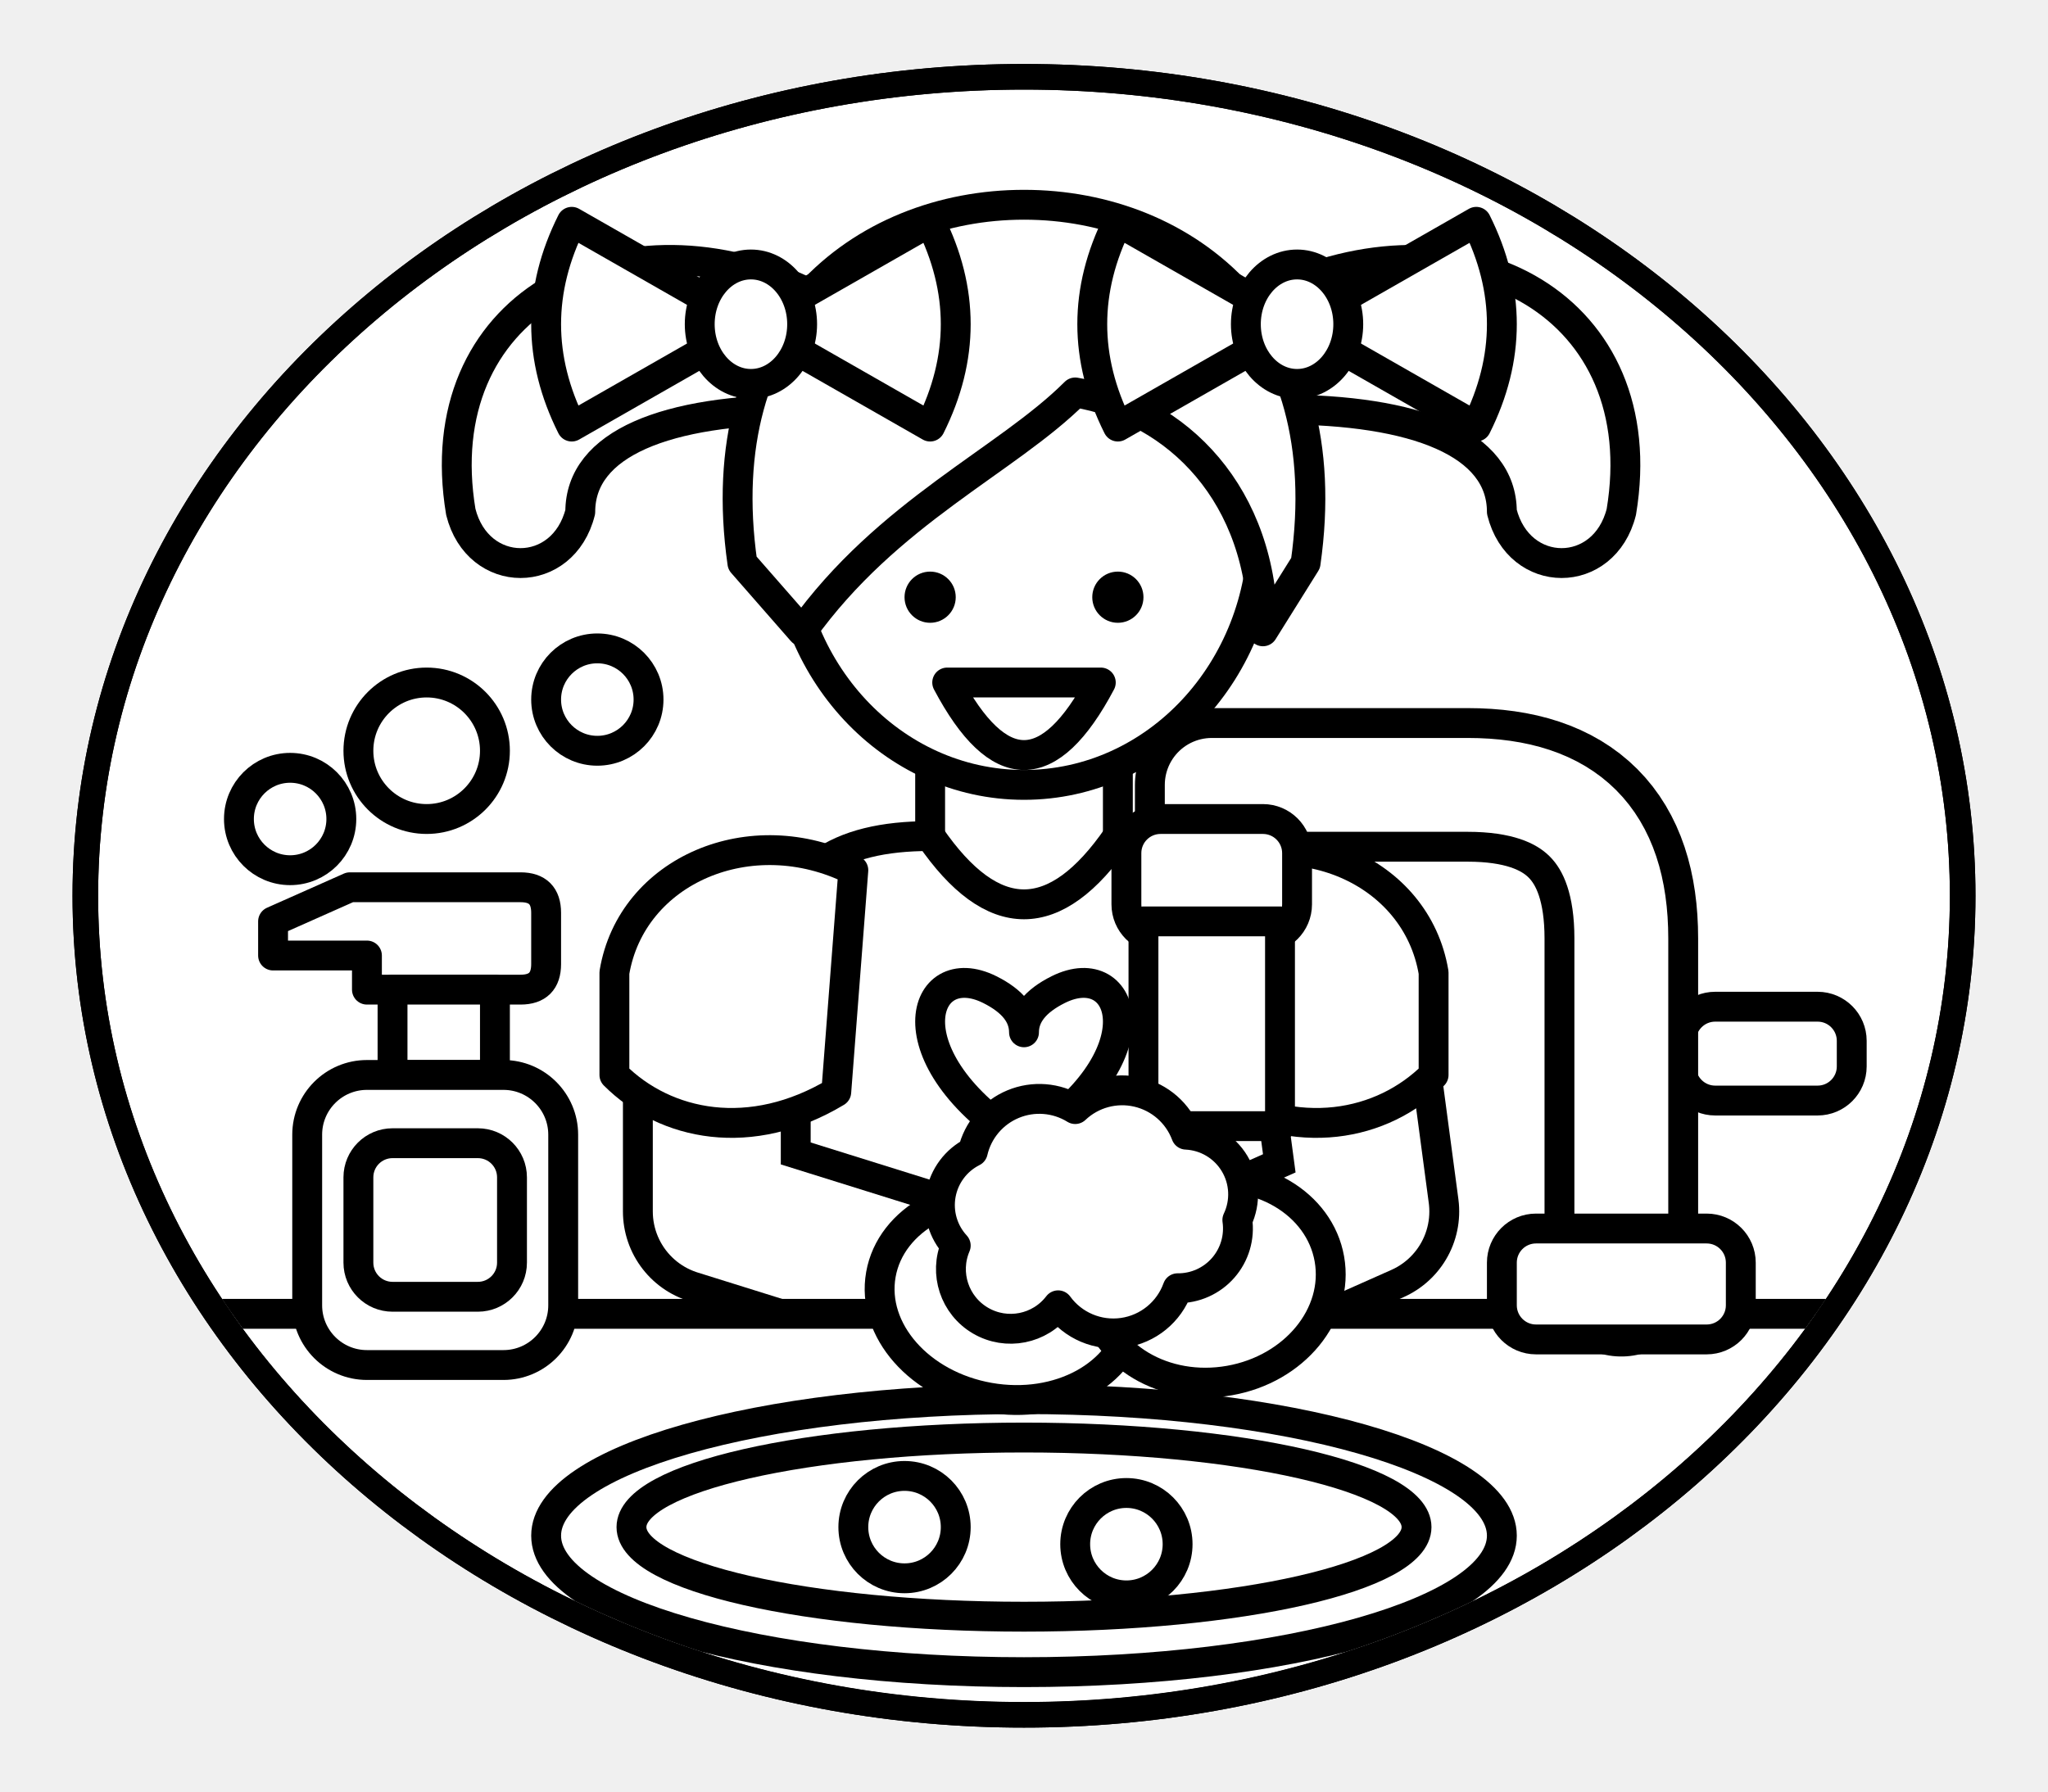
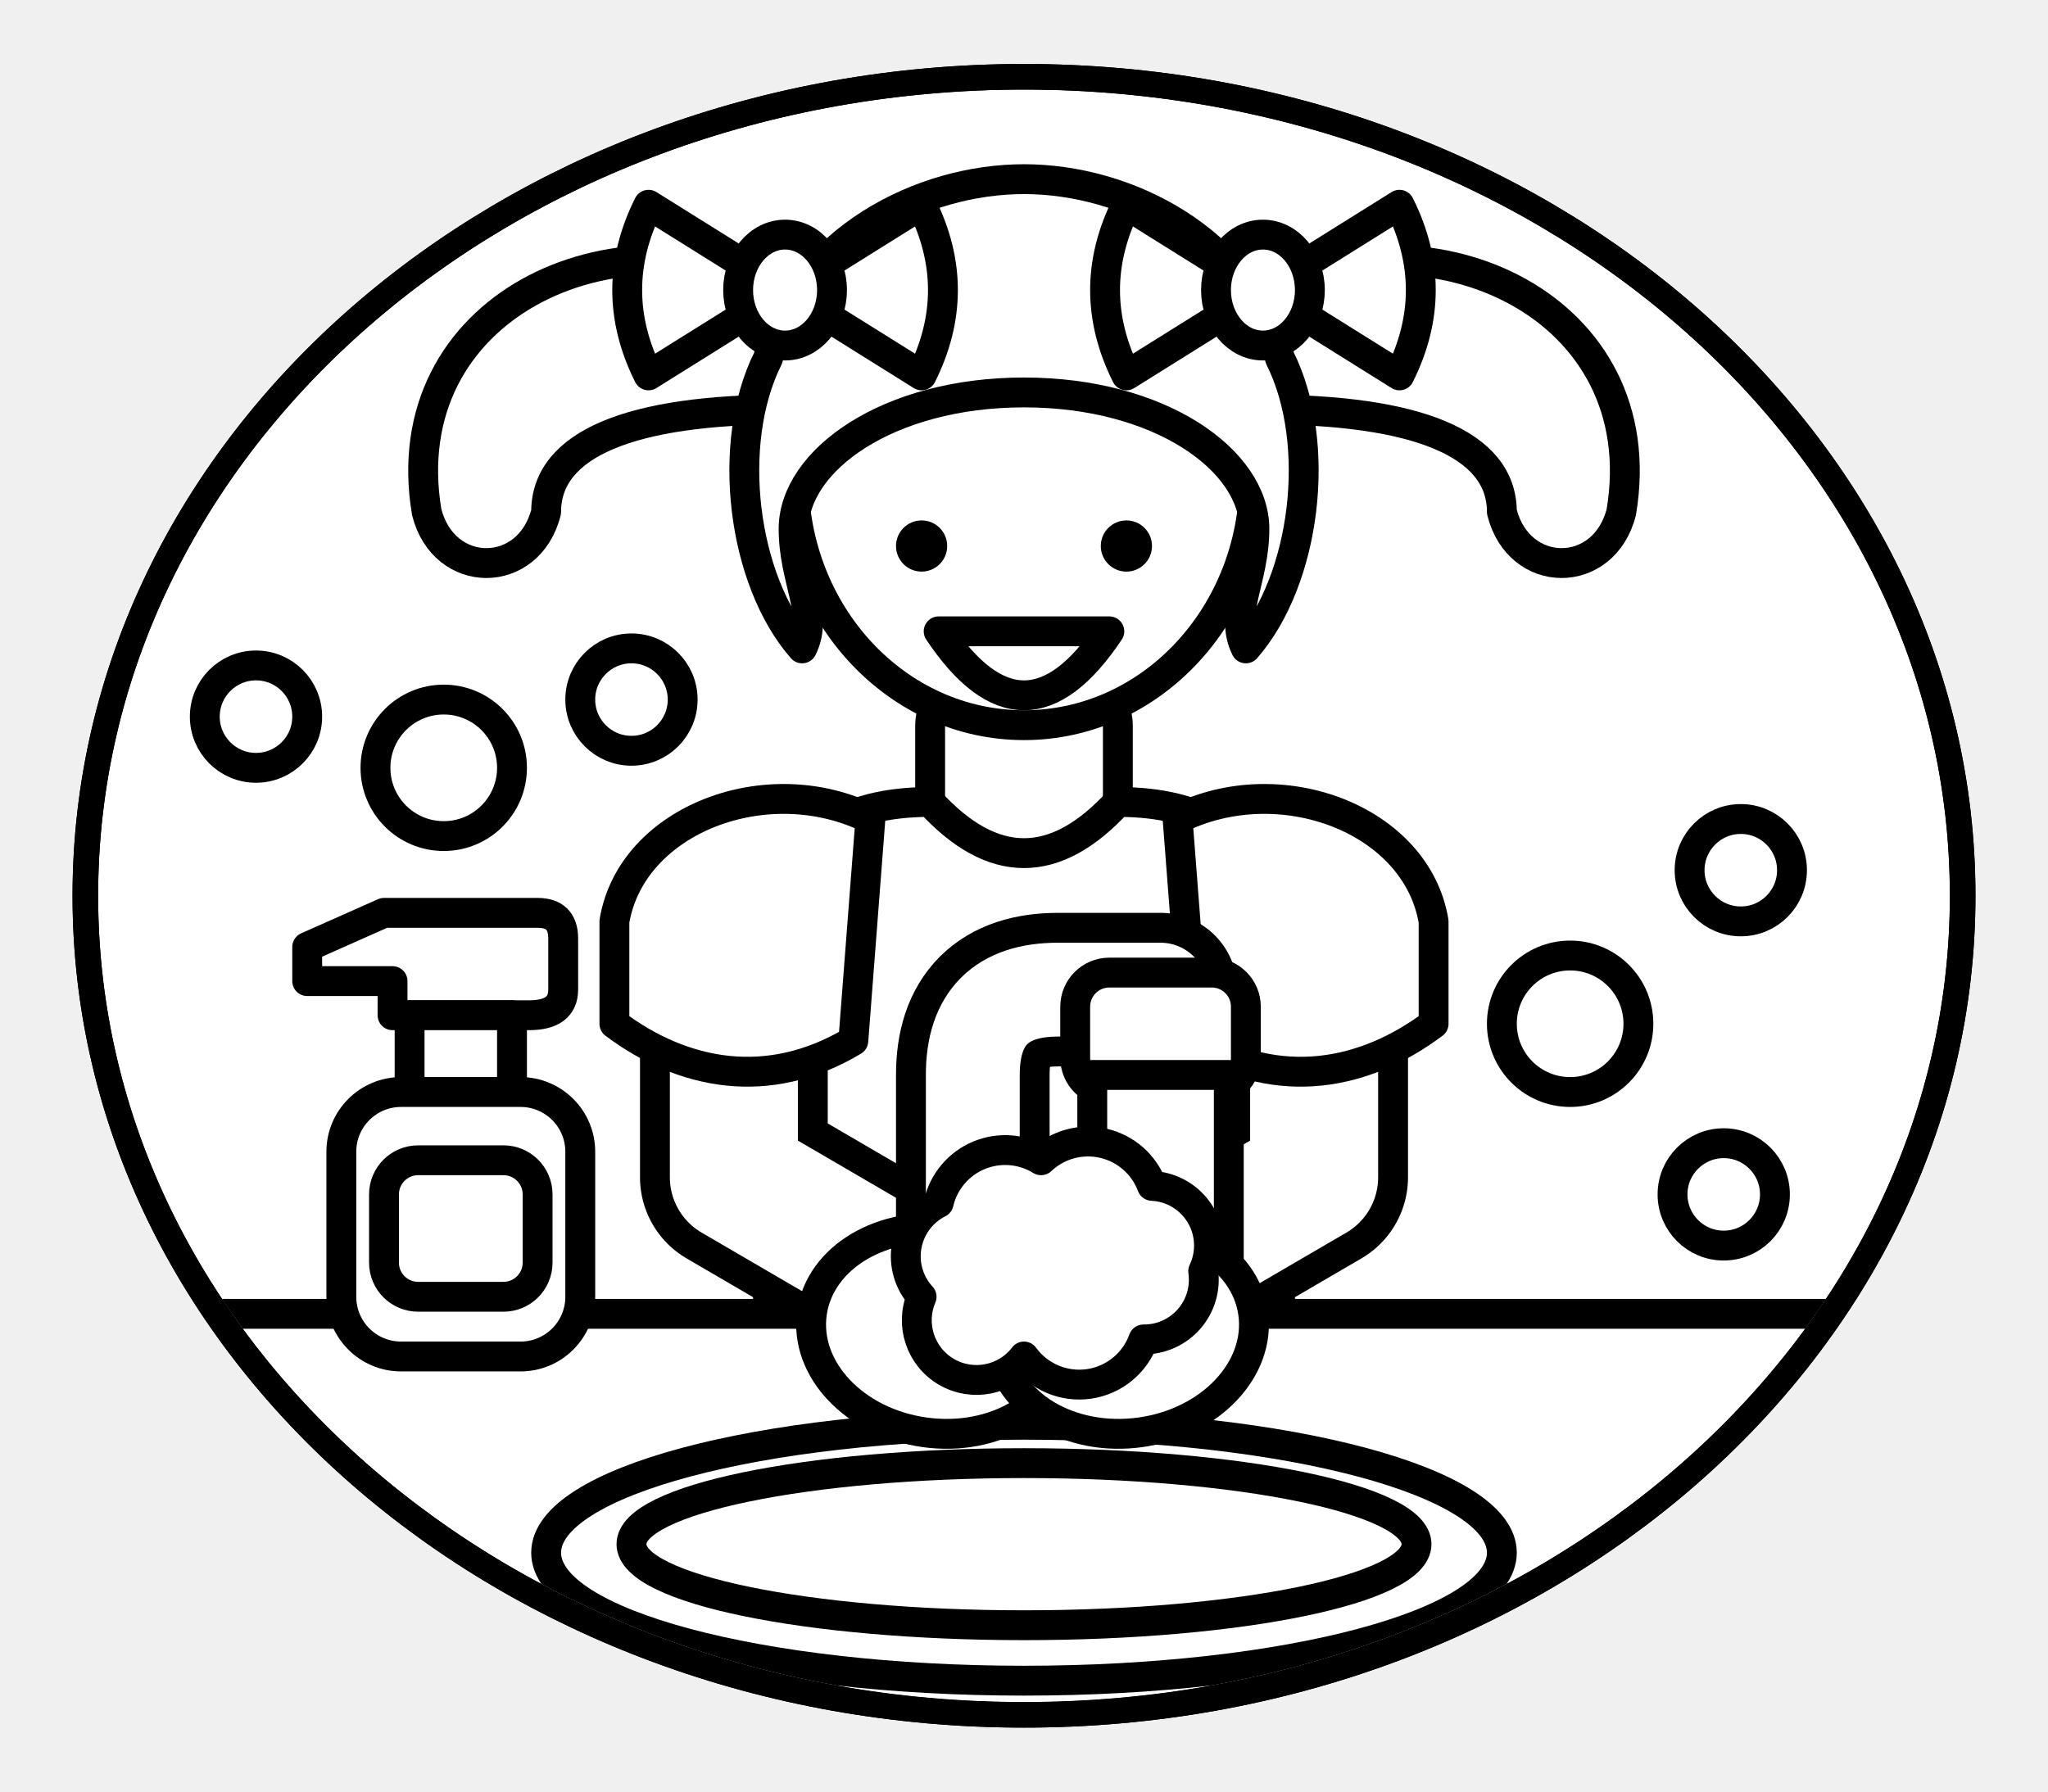
<svg xmlns="http://www.w3.org/2000/svg" viewBox="0 0 240 210" fill="#fff" stroke="#000" stroke-width="3.5" stroke-linecap="round" stroke-linejoin="round">
  <defs>
    <clipPath id="lavado-manos-clip">
      <ellipse cx="120" cy="105" rx="108.5" ry="94.5" />
    </clipPath>
  </defs>
  <ellipse cx="120" cy="105" rx="110" ry="96" stroke-width="3" />
  <g clip-path="url(#lavado-manos-clip)">
-     <g transform="translate(4 0)">
-       <path d="M90,34 C68,24 46,36 50,60 C52,68 62,68 64,60 C64,52 74,48 90,48 Z" />
-       <path d="M146,34 C168,24 190,36 186,60 C184,68 174,68 172,60 C172,52 162,48 146,48 Z" />
-       <rect x="105" y="84" width="22" height="26" rx="5" />
-       <path d="M105,98 Q116,114 127,98 C138,98 144,102 146,112 L146,176 L86,176 L86,112 C88,102 94,98 105,98 Z" />
-       <path d="M116,134 C100,124 104,112 112,116 Q116,118 116,121 Q116,118 120,116 C128,112 132,124 116,134 Z" />
-       <ellipse cx="116" cy="62" rx="28" ry="30" />
-       <path d="M83,66 C79,38 97,24 116,24 C135,24 153,38 149,66 L144,74 C144,58 134,48 122,46 C114,54 100,60 90,74 Z" />
-       <circle cx="105" cy="70" r="3" fill="#000" stroke="none" />
-       <circle cx="127" cy="70" r="3" fill="#000" stroke="none" />
-       <path d="M107,80 Q116,97 125,80 Z" />
-       <path d="M84,38 L63,26 Q57,38 63,50 Z" />
-       <path d="M84,38 L105,26 Q111,38 105,50 Z" />
-       <ellipse cx="84" cy="38" rx="6" ry="7" />
-       <path d="M148,38 L127,26 Q121,38 127,50 Z" />
-       <path d="M148,38 L169,26 Q175,38 169,50 Z" />
-       <ellipse cx="148" cy="38" rx="6" ry="7" />
-       <path d="M80,112 L80,142 L112,152" fill="none" stroke-width="22" />
-       <path d="M80,112 L80,142 L112,152" fill="none" stroke="#fff" stroke-width="15" />
-       <path d="M152,112 L156,142 L138,150" fill="none" stroke-width="22" />
-       <path d="M152,112 L156,142 L138,150" fill="none" stroke="#fff" stroke-width="15" />
-       <path d="M68,114 C70,102 84,96 96,102 L94,128 C84,134 74,132 68,126 Z" />
-       <path d="M164,114 C162,102 148,96 136,102 L138,128 C148,134 158,132 164,126 Z" />
-     </g>
+     <path d="M92,34 C72,24 46,36 50,60 C52,68 62,68 64,60 C64,52 74,48 92,48 Z" />
+     <path d="M148,34 C168,24 194,36 190,60 C188,68 178,68 176,60 C176,52 166,48 148,48 Z" />
+     <rect x="109" y="80" width="22" height="24" rx="5" />
+     <path d="M109,94 Q120,106 131,94 C141,94 148,98 150,108 L150,176 L90,176 L90,108 C92,98 99,94 109,94 Z" />
+     <ellipse cx="120" cy="56" rx="27" ry="29" />
+     <path d="M94,76 C87,68 85,52 90,42 C94,28 108,21 120,21 C132,21 146,28 150,42 C155,52 153,68 146,76 C144,72 147,68 147,62 C147,54 136,46 120,46 C104,46 93,54 93,62 C93,68 96,72 94,76 Z" />
+     <circle cx="108" cy="64" r="3" fill="#000" stroke="none" />
+     <circle cx="132" cy="64" r="3" fill="#000" stroke="none" />
+     <path d="M110,74 Q120,89 130,74 Z" />
+     <path d="M92,34 L76,24 Q71,34 76,44 Z" />
+     <path d="M92,34 L108,24 Q113,34 108,44 Z" />
+     <ellipse cx="92" cy="34" rx="5.5" ry="6.5" />
+     <path d="M148,34 L132,24 Q127,34 132,44 Z" />
+     <path d="M148,34 L164,24 Q169,34 164,44 Z" />
+     <ellipse cx="148" cy="34" rx="5.5" ry="6.5" />
+     <path d="M86,108 L86,138 L110,152" fill="none" stroke-width="22" />
+     <path d="M86,108 L86,138 L110,152" fill="none" stroke="#fff" stroke-width="15" />
+     <path d="M154,108 L154,138 L130,152" fill="none" stroke-width="22" />
+     <path d="M154,108 L154,138 L130,152" fill="none" stroke="#fff" stroke-width="15" />
+     <path d="M72,108 C74,96 90,90 102,96 L100,122 C90,128 80,126 72,120 Z" />
+     <path d="M168,108 C166,96 150,90 138,96 L140,122 C150,128 160,126 168,120 Z" />
    <rect x="-5" y="154" width="250" height="60" />
-     <ellipse cx="120" cy="180" rx="56" ry="16" />
-     <ellipse cx="120" cy="179" rx="46" ry="10.5" />
-     <circle cx="106" cy="179" r="6" />
-     <circle cx="132" cy="181" r="6" />
-     <path d="M61,104 L41,104 L32,108 L32,112 L43,112 L43,116 L61,116 Q64,116 64,113 L64,107 Q64,104 61,104 Z" />
-     <rect x="46" y="116" width="12" height="10" />
-     <rect x="36" y="126" width="30" height="34" rx="7" />
-     <rect x="42" y="134" width="18" height="18" rx="4" />
-     <rect x="197" y="118" width="20" height="11" rx="4" />
-     <path d="M190,150 L190,110 Q190,92 172,92 L142,92 L142,98" fill="none" stroke-width="18" />
-     <path d="M190,150 L190,110 Q190,92 172,92 L142,92 L142,98" fill="none" stroke="#fff" stroke-width="11" />
-     <rect x="176" y="144" width="28" height="13" rx="4" />
-     <rect x="132" y="96" width="20" height="14" rx="4" />
-     <rect x="134" y="108" width="16" height="24" />
-     <g transform="translate(4 0)">
-       <ellipse cx="114" cy="152" rx="15" ry="12" transform="rotate(10 114 152)" />
-       <ellipse cx="138" cy="150" rx="14" ry="12" transform="rotate(-10 138 150)" />
-       <path d="M108,146 A7,7 0 0 1 110,135 A8,8 0 0 1 122,130 A8,8 0 0 1 135,133 A7,7 0 0 1 141,143 A7,7 0 0 1 134,151 A8,8 0 0 1 120,153 A7,7 0 0 1 108,146 Z" />
-     </g>
-     <circle cx="50" cy="88" r="8" />
-     <circle cx="70" cy="82" r="6" />
-     <circle cx="34" cy="96" r="6" />
+     <ellipse cx="120" cy="182" rx="56" ry="15" />
+     <ellipse cx="120" cy="181" rx="46" ry="9.5" />
+     <path d="M63,107 L45,107 L36,111 L36,115 L46,115 L46,119 L62,119 Q66,119 66,116 L66,110 Q66,107 63,107 Z" />
+     <rect x="48" y="119" width="12" height="9" />
+     <rect x="40" y="128" width="28" height="31" rx="7" />
+     <rect x="45" y="136" width="18" height="16" rx="4" />
+     <path d="M114,152 L114,126 Q114,116 124,116 L136,116 L136,119" fill="none" stroke-width="18" />
+     <path d="M114,152 L114,126 Q114,116 124,116 L136,116 L136,119" fill="none" stroke="#fff" stroke-width="11" />
+     <rect x="126" y="114" width="20" height="14" rx="4" />
+     <rect x="128" y="126" width="16" height="22" />
+     <ellipse cx="110" cy="156" rx="15" ry="12" transform="rotate(8 110 156)" />
+     <ellipse cx="132" cy="156" rx="15" ry="12" transform="rotate(-8 132 156)" />
+     <path d="M108,152 A7,7 0 0 1 110,141 A8,8 0 0 1 122,136 A8,8 0 0 1 135,139 A7,7 0 0 1 141,149 A7,7 0 0 1 134,157 A8,8 0 0 1 120,159 A7,7 0 0 1 108,152 Z" />
+     <circle cx="52" cy="90" r="8" />
+     <circle cx="74" cy="82" r="6" />
+     <circle cx="30" cy="84" r="6" />
+     <circle cx="184" cy="120" r="8" />
+     <circle cx="204" cy="102" r="6" />
+     <circle cx="202" cy="140" r="6" />
  </g>
  <ellipse cx="120" cy="105" rx="110" ry="96" fill="none" stroke-width="3" />
</svg>
